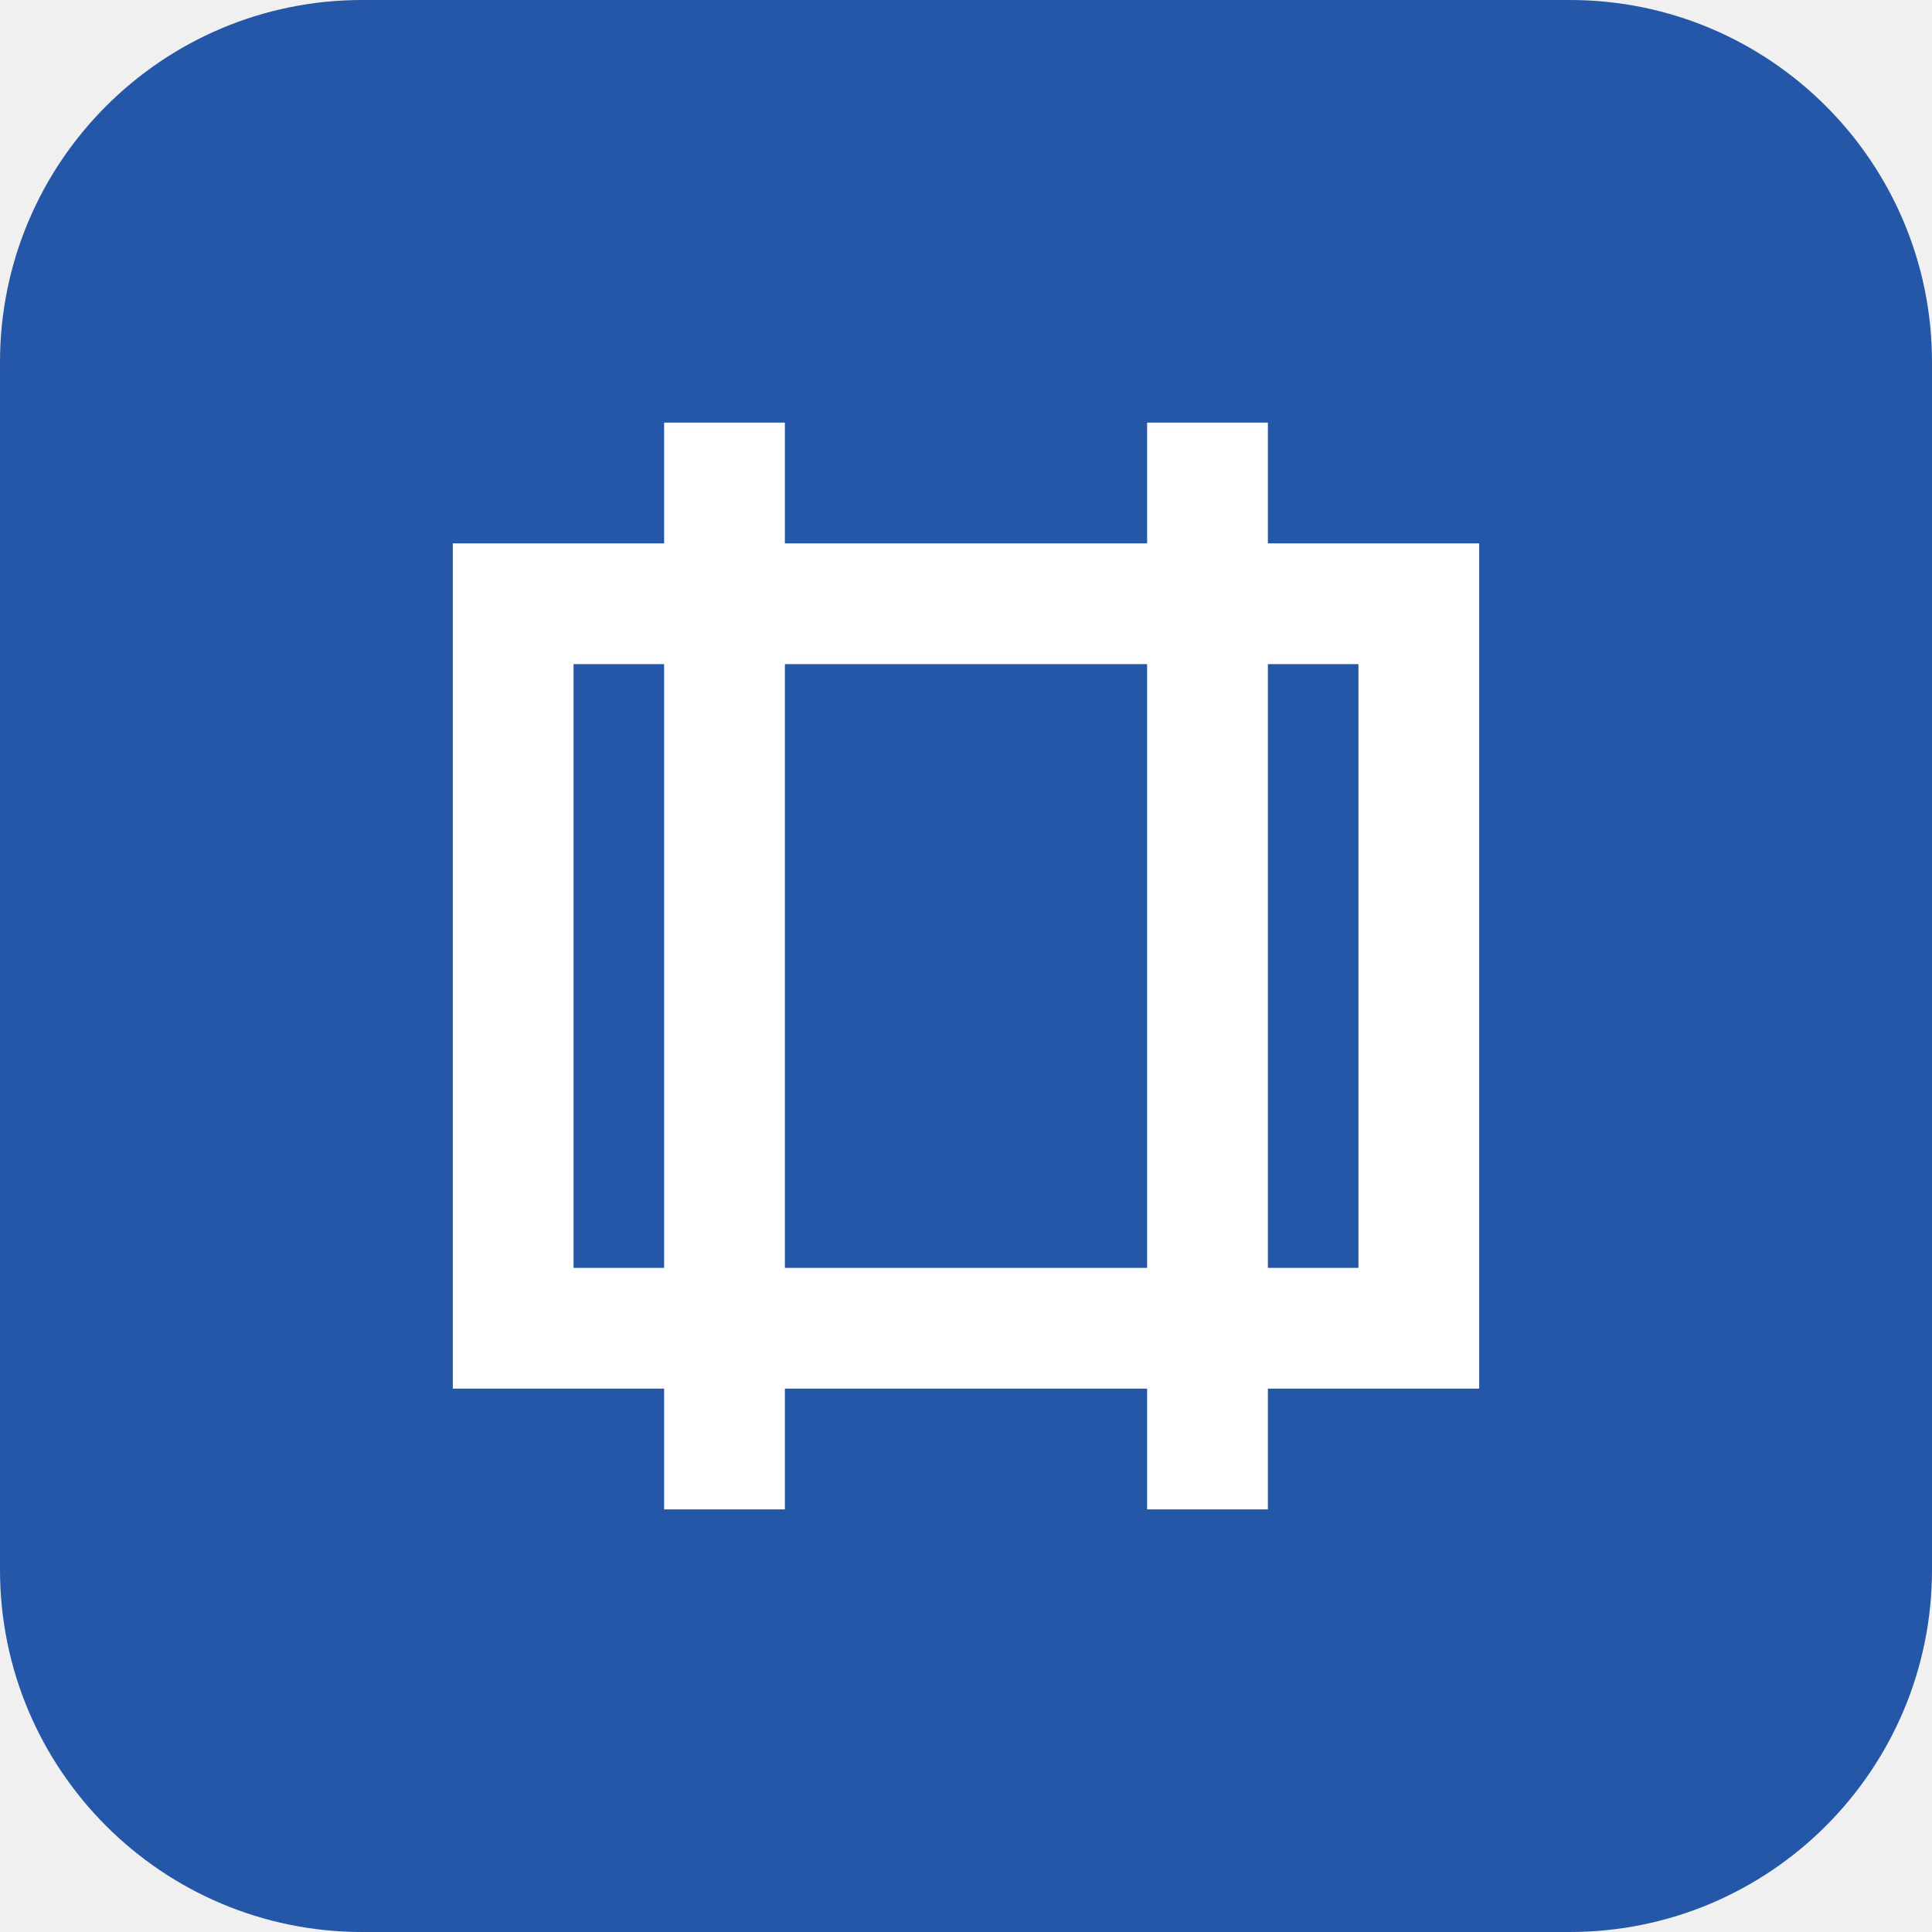
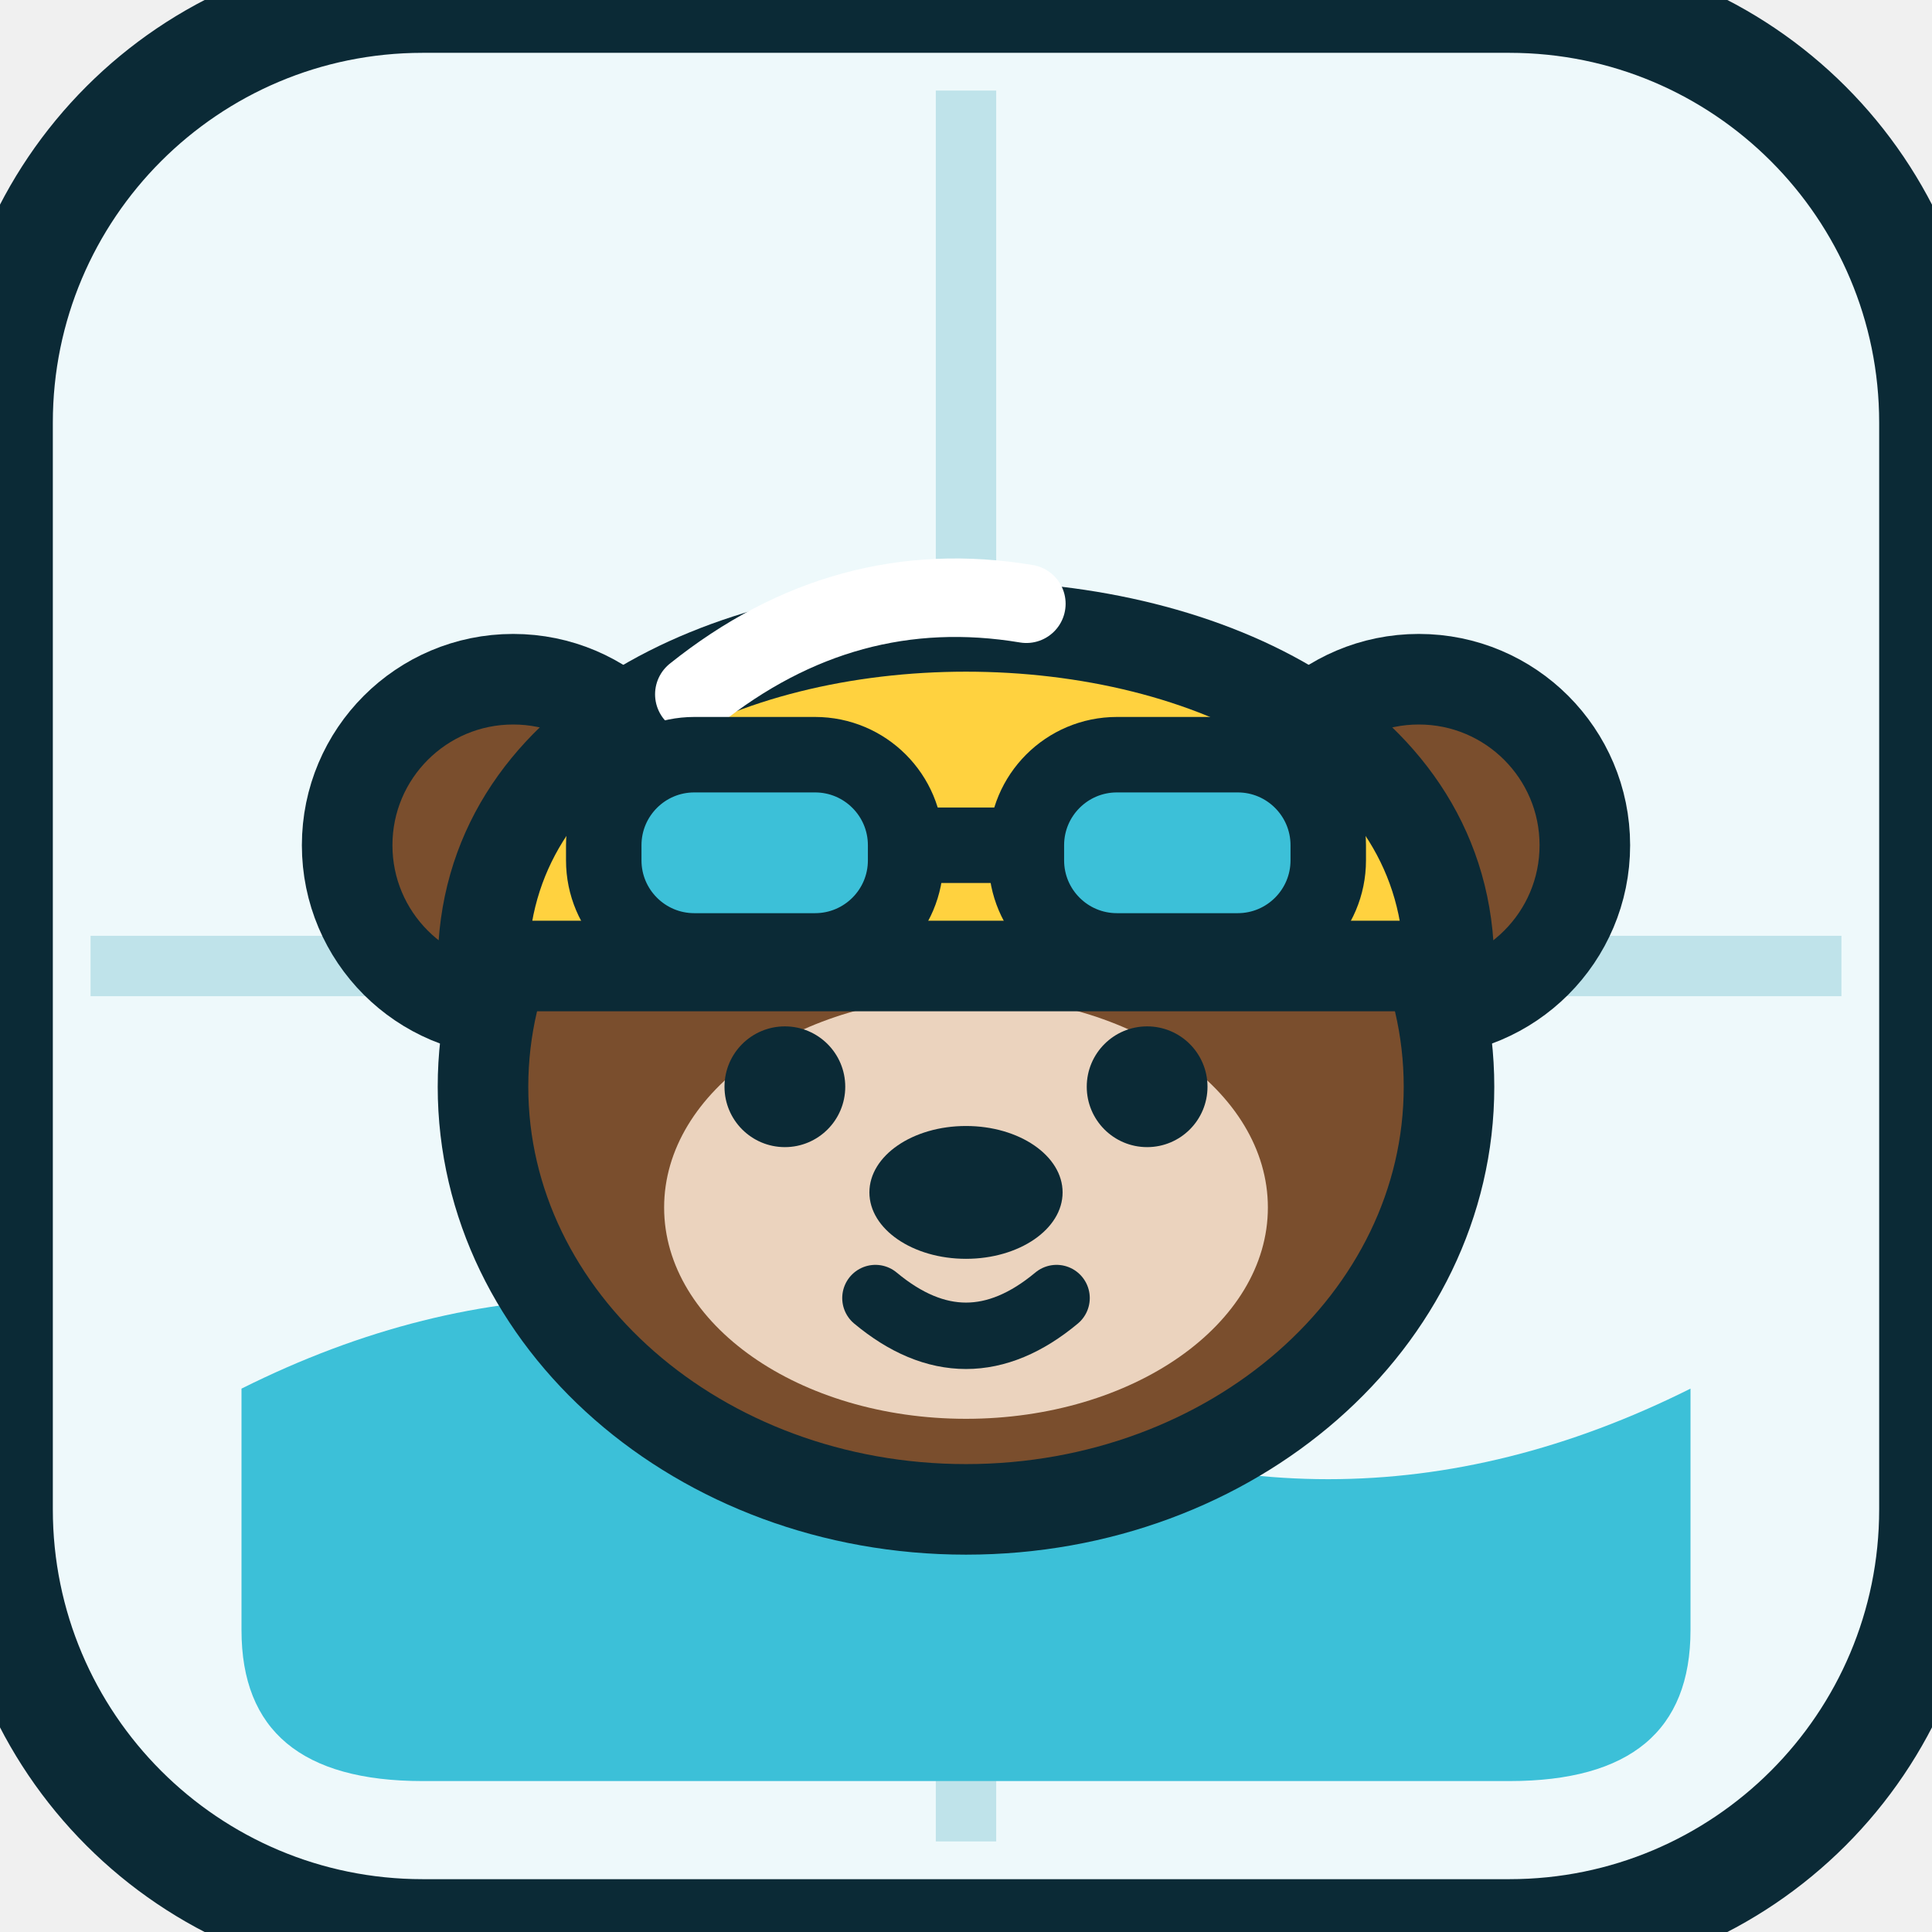
<svg xmlns="http://www.w3.org/2000/svg" viewBox="0 0 64 64">
-   <rect width="64" height="64" rx="12" fill="#2457a7" />
-   <path d="M17 20h30v24H17zM24 14v36M40 14v36" fill="none" stroke="#fff" stroke-width="4" />
+   <rect width="64" height="64" rx="14" fill="#EEF9FB" stroke="#0B2A36" stroke-width="3.5" />
+   <path d="M32 3V61M3 32H61" stroke="#BFE3EA" stroke-width="2" />
+   <path d="M8 46 Q20 40 32 46 T56 46 L56 54 Q56 59 50 59 L14 59 Q8 59 8 54 Z" fill="#3CC0D8" />
+   <circle cx="17" cy="28" r="5.5" fill="#7A4E2D" stroke="#0B2A36" stroke-width="3" />
+   <circle cx="47" cy="28" r="5.5" fill="#7A4E2D" stroke="#0B2A36" stroke-width="3" />
+   <ellipse cx="32" cy="36" rx="16" ry="14" fill="#7A4E2D" stroke="#0B2A36" stroke-width="3" />
+   <ellipse cx="32" cy="40" rx="10" ry="7" fill="#EBD3BE" />
+   <path d="M16 32 C16 17 48 17 48 32 Z" fill="#FFD23F" stroke="#0B2A36" stroke-width="3" stroke-linejoin="round" />
+   <path d="M23 23 Q28 19 34 20" fill="none" stroke="#FFFFFF" stroke-width="2.6" stroke-linecap="round" />
+   <rect x="20" y="25" width="10" height="6.5" rx="3" fill="#3CC0D8" stroke="#0B2A36" stroke-width="2.5" />
+   <rect x="34" y="25" width="10" height="6.5" rx="3" fill="#3CC0D8" stroke="#0B2A36" stroke-width="2.5" />
+   <line x1="30" y1="28" x2="34" y2="28" stroke="#0B2A36" stroke-width="2.5" />
+   <circle cx="26" cy="36" r="2" fill="#0B2A36" />
+   <circle cx="38" cy="36" r="2" fill="#0B2A36" />
+   <ellipse cx="32" cy="39.5" rx="3.2" ry="2.2" fill="#0B2A36" />
+   <path d="M29 43 Q32 45.5 35 43" fill="none" stroke="#0B2A36" stroke-width="2.2" stroke-linecap="round" />
</svg>
